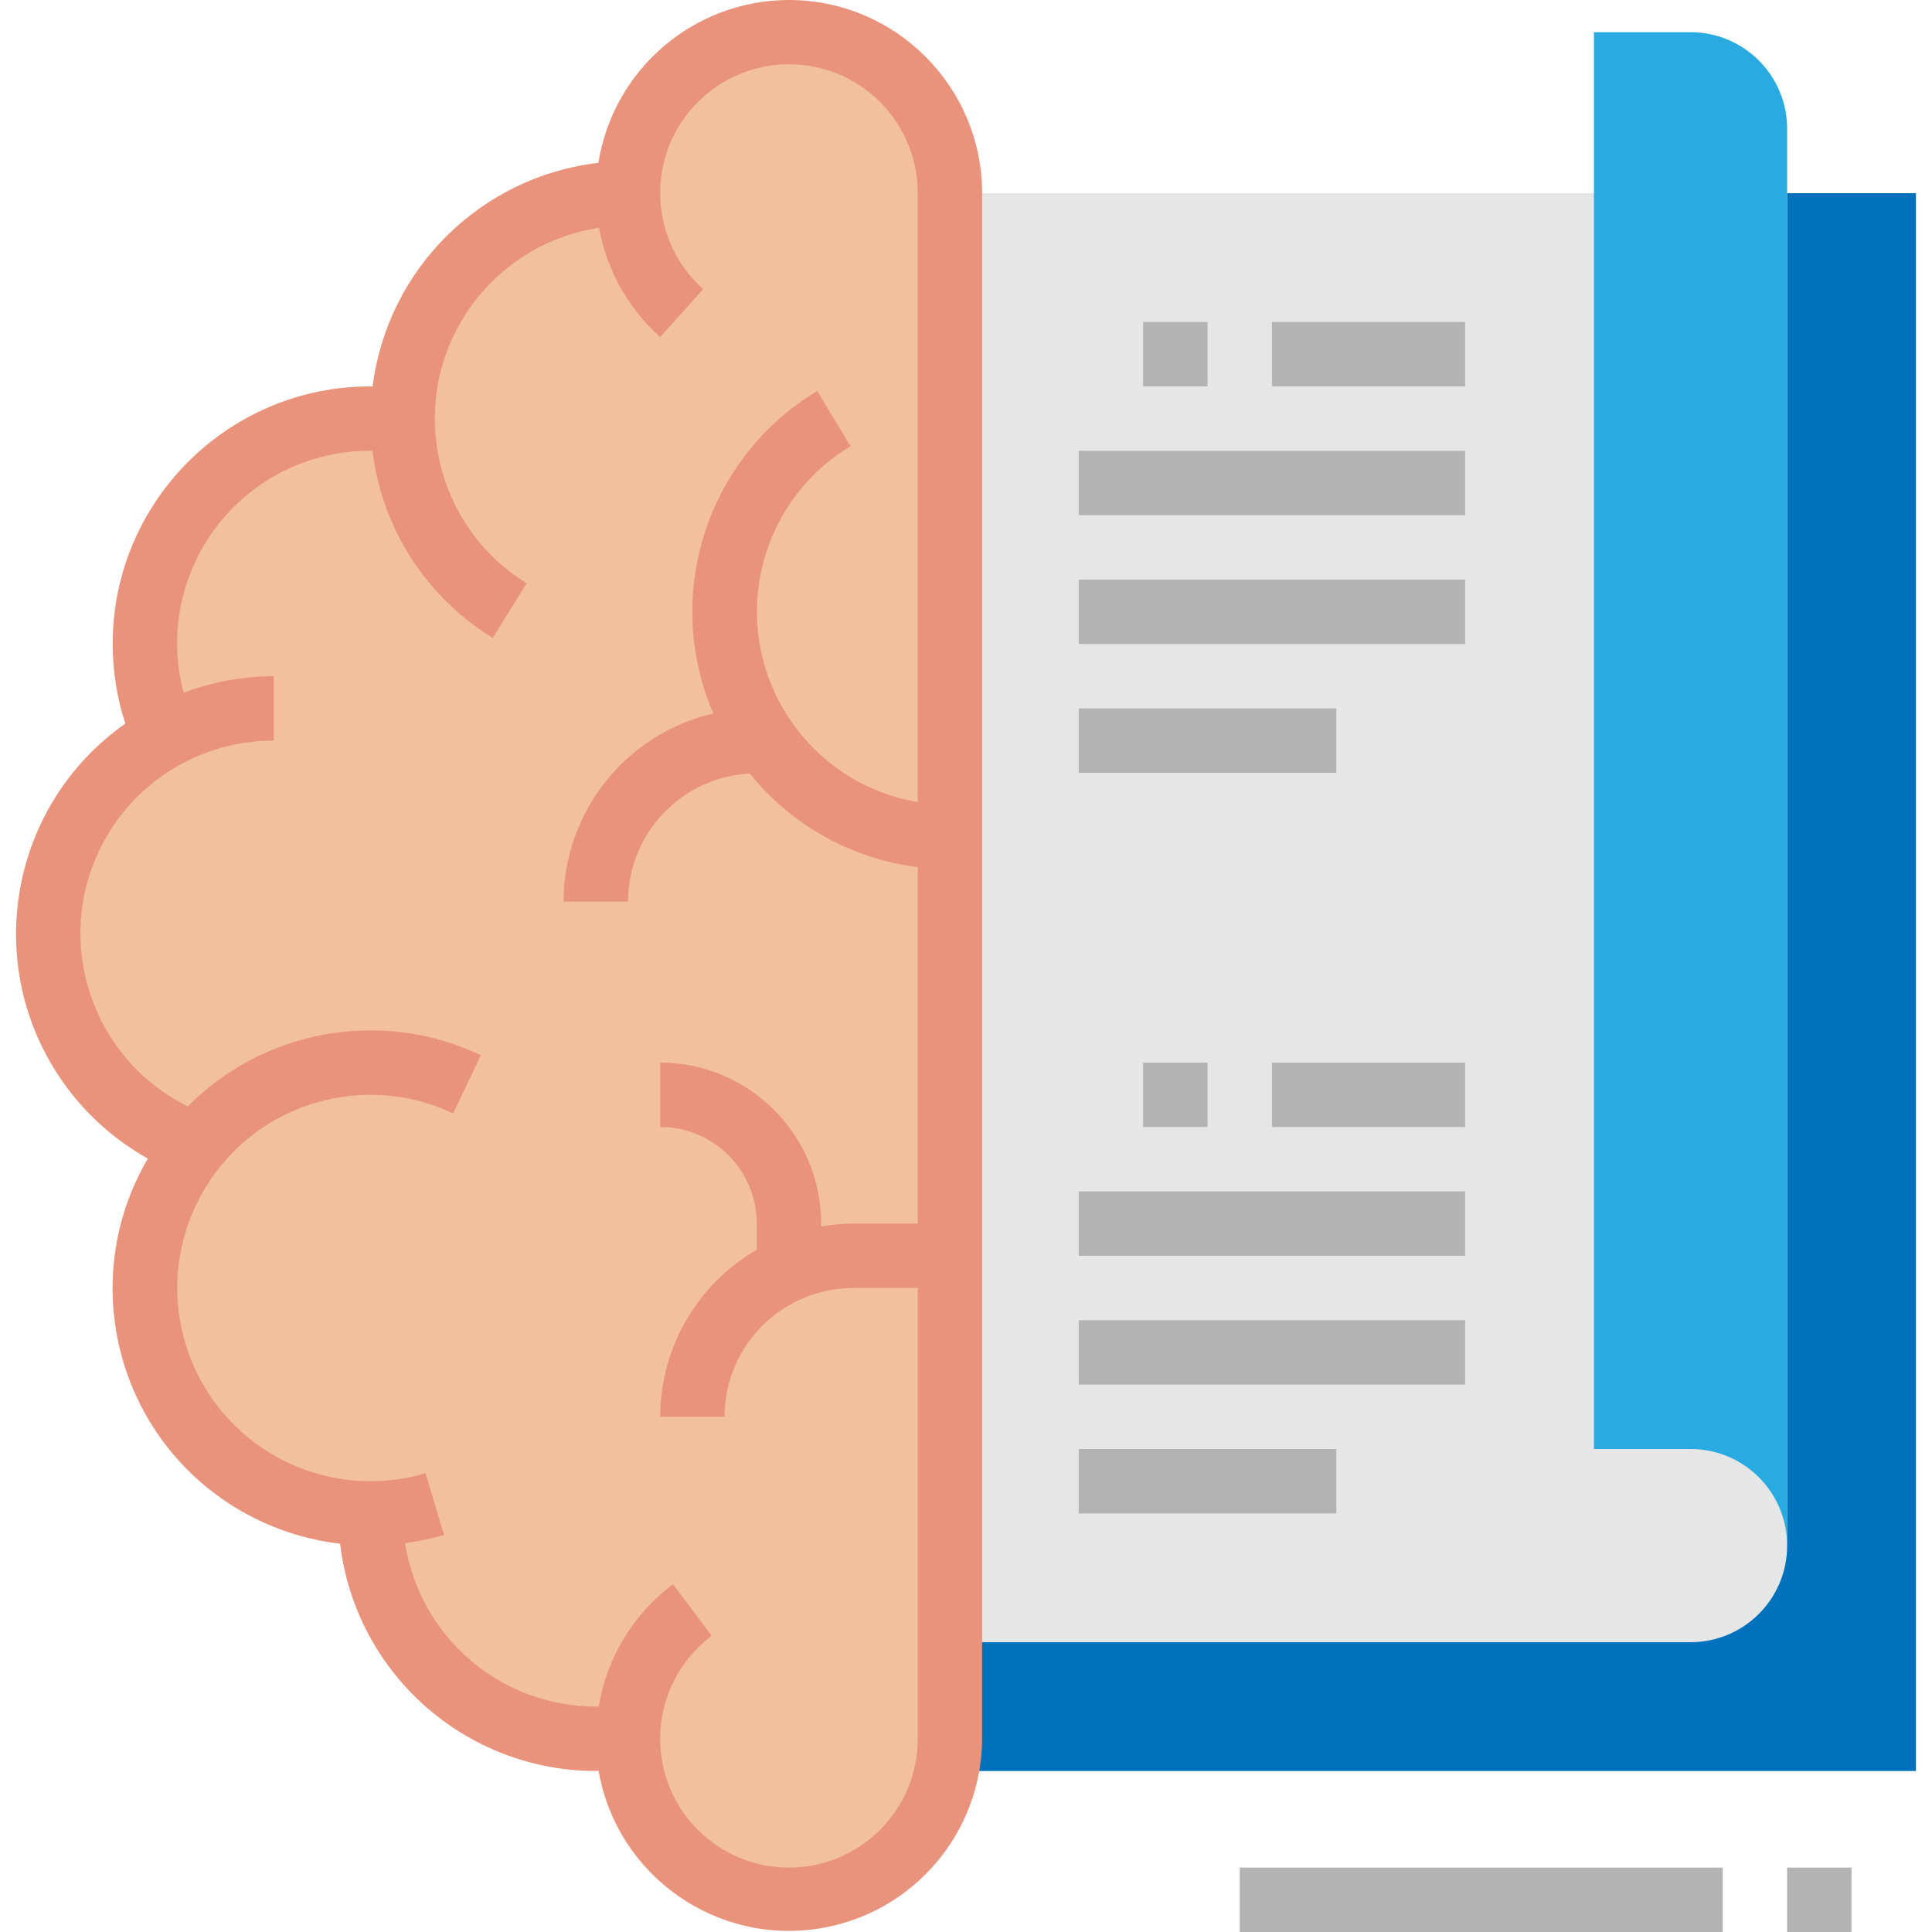
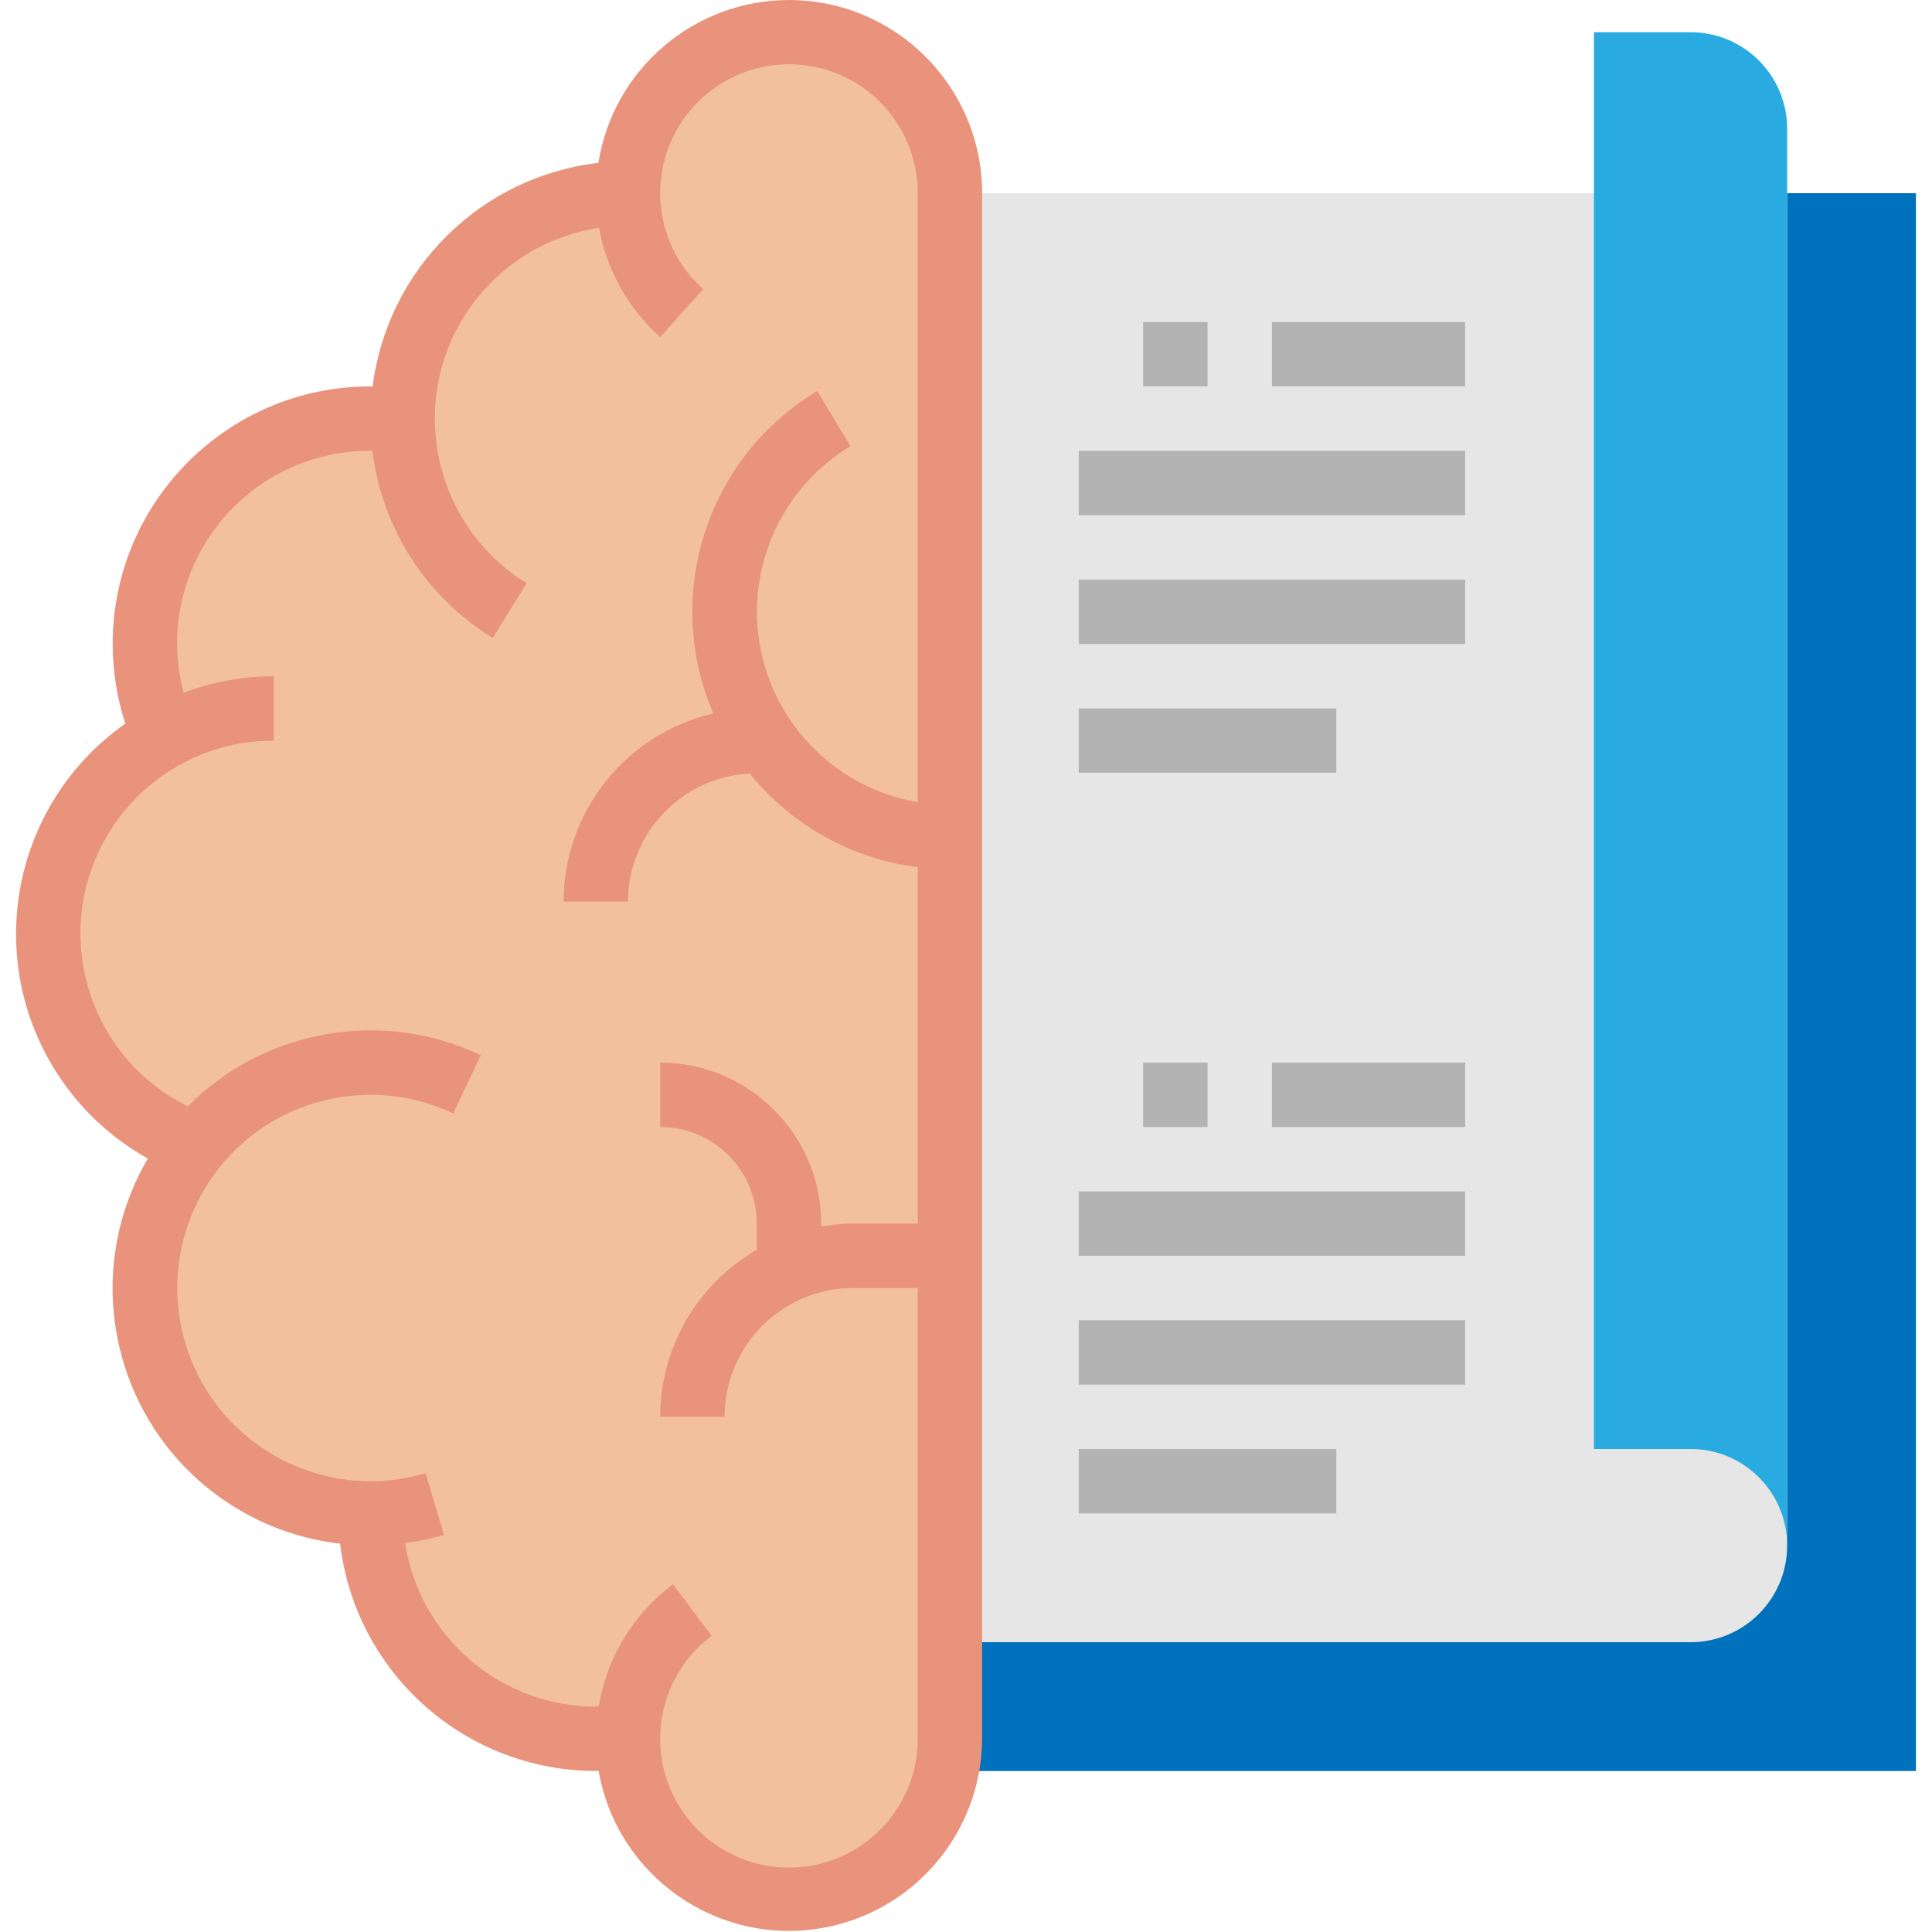
<svg xmlns="http://www.w3.org/2000/svg" version="1.1" id="Capa_1" x="0px" y="0px" viewBox="0 0 512 512" style="enable-background:new 0 0 512 512;" xml:space="preserve">
  <rect x="251.746" y="51.2" style="fill:#0071BC;" width="256" height="418.133" />
  <path style="fill:#E6E6E6;" d="M448.013,435.2H251.746l0,0v-384l0,0h221.867l0,0v358.4C473.613,423.74,462.152,435.2,448.013,435.2z  " />
  <path style="fill:#29ABE2;" d="M473.613,409.6L473.613,409.6c0-14.14-11.46-25.6-25.6-25.6h-25.6V8.533h25.6  c14.14,0,25.6,11.46,25.6,25.6V409.6z" />
  <path style="fill:#F2C09A;" d="M251.746,460.8c0,23.561-19.106,42.667-42.667,42.667s-42.667-19.106-42.667-42.667v-0.606  c-32.683,4.693-62.967-17.997-67.661-50.679c-0.401-2.799-0.606-5.623-0.606-8.448c-32.99-0.009-59.725-26.761-59.716-59.75  c0-13.773,4.762-27.119,13.474-37.777c-30.967-11.383-46.839-45.705-35.465-76.672c4.958-13.5,14.626-24.755,27.221-31.701  c-13.534-30.089-0.111-65.451,29.978-78.976c7.706-3.465,16.06-5.257,24.508-5.257c2.825,0,5.649,0.196,8.448,0.589l0.085-0.589  c0-32.99,26.743-59.733,59.733-59.733c0-23.561,19.106-42.667,42.667-42.667s42.667,19.106,42.667,42.667" />
  <path style="fill:#E9937C;" d="M209.079,0c-25.148,0.034-46.549,18.321-50.5,43.153c-31.206,3.652-55.902,28.117-59.844,59.29  c-0.196,0-0.393-0.043-0.589-0.043c-37.7-0.009-68.275,30.549-68.284,68.25c0,7.168,1.126,14.302,3.345,21.12  C2.41,213.436-4.988,255.957,16.678,286.754c5.888,8.363,13.577,15.3,22.502,20.284c-19.004,32.444-8.107,74.155,24.337,93.167  c8.158,4.779,17.212,7.799,26.607,8.883c4.096,34.33,33.186,60.194,67.755,60.245c0.256,0,0.512-0.051,0.759-0.051  c4.847,27.861,31.369,46.507,59.221,41.66c24.405-4.25,42.274-25.37,42.419-50.142V51.2C260.254,22.938,237.35,0.026,209.079,0z   M209.079,494.933c-18.85,0-34.133-15.283-34.133-34.133c0-10.743,5.06-20.864,13.653-27.307l-10.24-13.653  c-10.496,7.842-17.545,19.439-19.678,32.367c-0.265,0-0.529,0.06-0.794,0.06c-25.216-0.026-46.66-18.415-50.534-43.332  c3.49-0.452,6.938-1.178,10.308-2.167l-4.881-16.358c-27.102,8.064-55.603-7.373-63.667-34.483  c-8.064-27.11,7.373-55.612,34.483-63.667c12.1-3.601,25.097-2.603,36.506,2.799l7.322-15.411  c-26.138-12.407-57.259-6.972-77.653,13.551c-25.301-12.518-35.669-43.179-23.151-68.48c8.636-17.459,26.453-28.493,45.935-28.45  V179.2c-8.166,0.017-16.256,1.502-23.893,4.395c-7.245-27.23,8.951-55.168,36.181-62.413c4.343-1.152,8.815-1.732,13.312-1.715  c0.179,0,0.367,0,0.546,0c2.509,20.531,14.251,38.793,31.881,49.596l8.969-14.507c-24.064-14.848-31.539-46.396-16.683-70.46  c7.893-12.791,21.018-21.47,35.874-23.731c2.039,11.187,7.748,21.376,16.213,28.971l11.392-12.715  c-14.054-12.561-15.275-34.133-2.714-48.196c12.561-14.054,34.133-15.275,48.196-2.714c7.253,6.485,11.401,15.753,11.392,25.489  v161.365c-27.878-4.745-46.635-31.181-41.89-59.059c2.5-14.694,11.281-27.571,24.047-35.268l-8.806-14.609  c-29.269,17.579-41.028,54.093-27.52,85.453c-23.211,5.376-39.654,26.027-39.697,49.852h17.067  c0.043-18.082,14.208-32.981,32.265-33.946c11.076,13.722,27.042,22.613,44.535,24.823v94.455h-17.067  c-2.859,0.017-5.717,0.273-8.533,0.768v-0.768c-0.026-23.552-19.115-42.641-42.667-42.667v17.067c14.14,0,25.6,11.46,25.6,25.6  v6.929c-15.821,9.131-25.574,26.001-25.6,44.271h17.067c0-18.85,15.283-34.133,34.133-34.133h17.067V460.8  C243.212,479.65,227.929,494.933,209.079,494.933z" />
  <g>
    <rect x="302.946" y="85.333" style="fill:#B3B3B3;" width="17.067" height="17.067" />
    <rect x="337.079" y="85.333" style="fill:#B3B3B3;" width="51.2" height="17.067" />
    <rect x="285.879" y="119.467" style="fill:#B3B3B3;" width="102.4" height="17.067" />
    <rect x="285.879" y="153.6" style="fill:#B3B3B3;" width="102.4" height="17.067" />
    <rect x="285.879" y="187.733" style="fill:#B3B3B3;" width="68.267" height="17.067" />
    <rect x="302.946" y="281.6" style="fill:#B3B3B3;" width="17.067" height="17.067" />
    <rect x="337.079" y="281.6" style="fill:#B3B3B3;" width="51.2" height="17.067" />
    <rect x="285.879" y="315.733" style="fill:#B3B3B3;" width="102.4" height="17.067" />
    <rect x="285.879" y="349.867" style="fill:#B3B3B3;" width="102.4" height="17.067" />
    <rect x="285.879" y="384" style="fill:#B3B3B3;" width="68.267" height="17.067" />
-     <rect x="328.546" y="494.933" style="fill:#B3B3B3;" width="128" height="17.067" />
-     <rect x="473.604" y="494.933" style="fill:#B3B3B3;" width="17.067" height="17.067" />
  </g>
-   <g>
- </g>
-   <g>
- </g>
-   <g>
- </g>
-   <g>
- </g>
-   <g>
- </g>
-   <g>
- </g>
-   <g>
- </g>
-   <g>
- </g>
-   <g>
- </g>
-   <g>
- </g>
-   <g>
- </g>
-   <g>
- </g>
-   <g>
- </g>
-   <g>
- </g>
-   <g>
- </g>
</svg>
